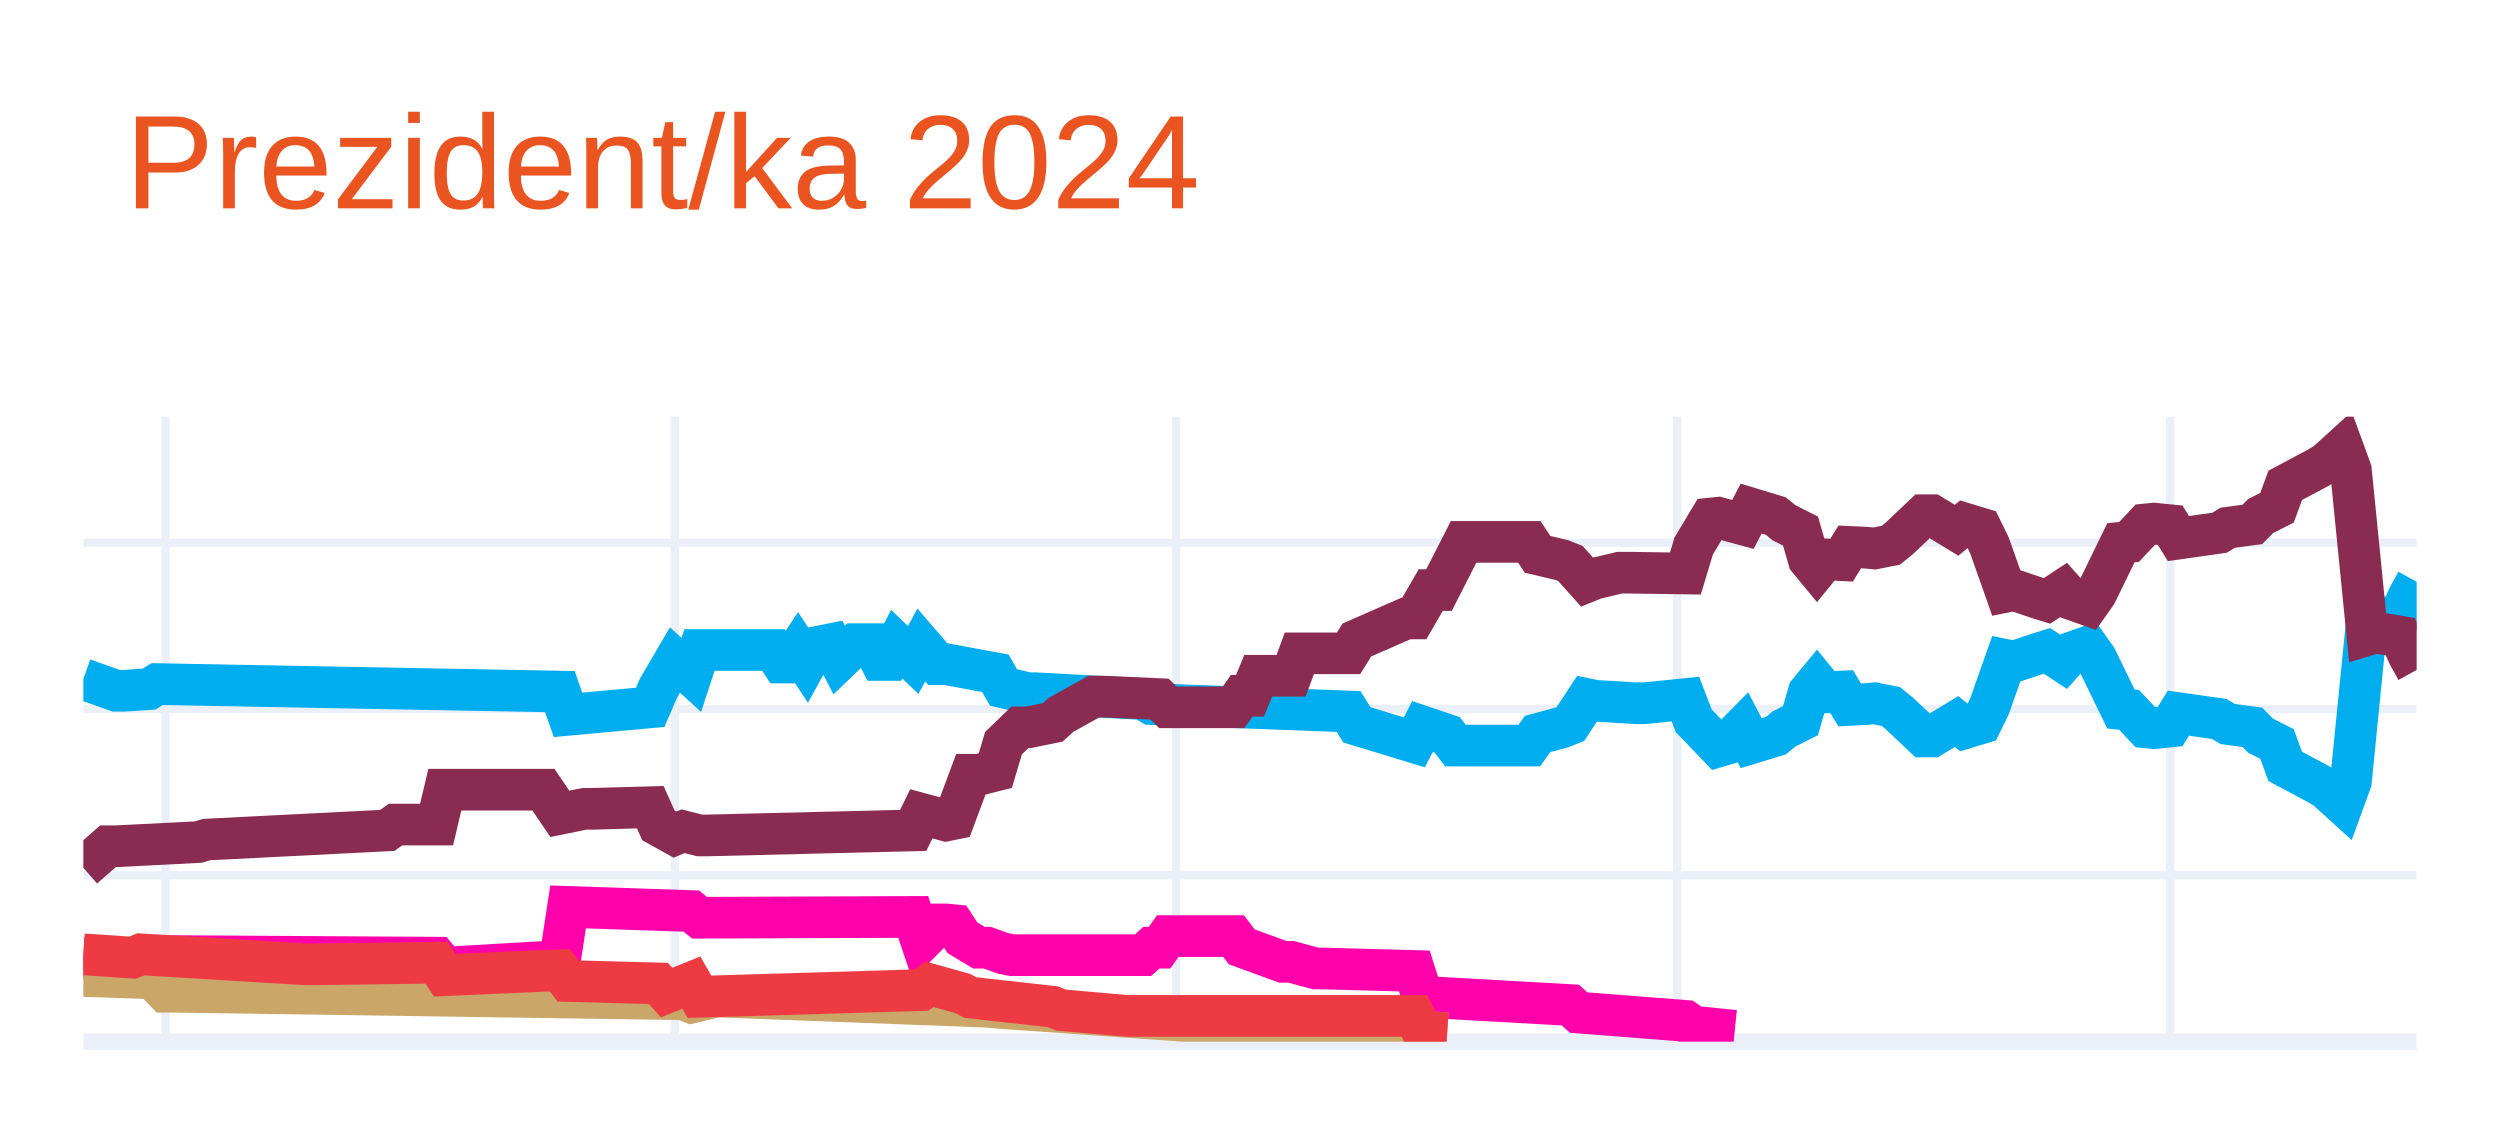
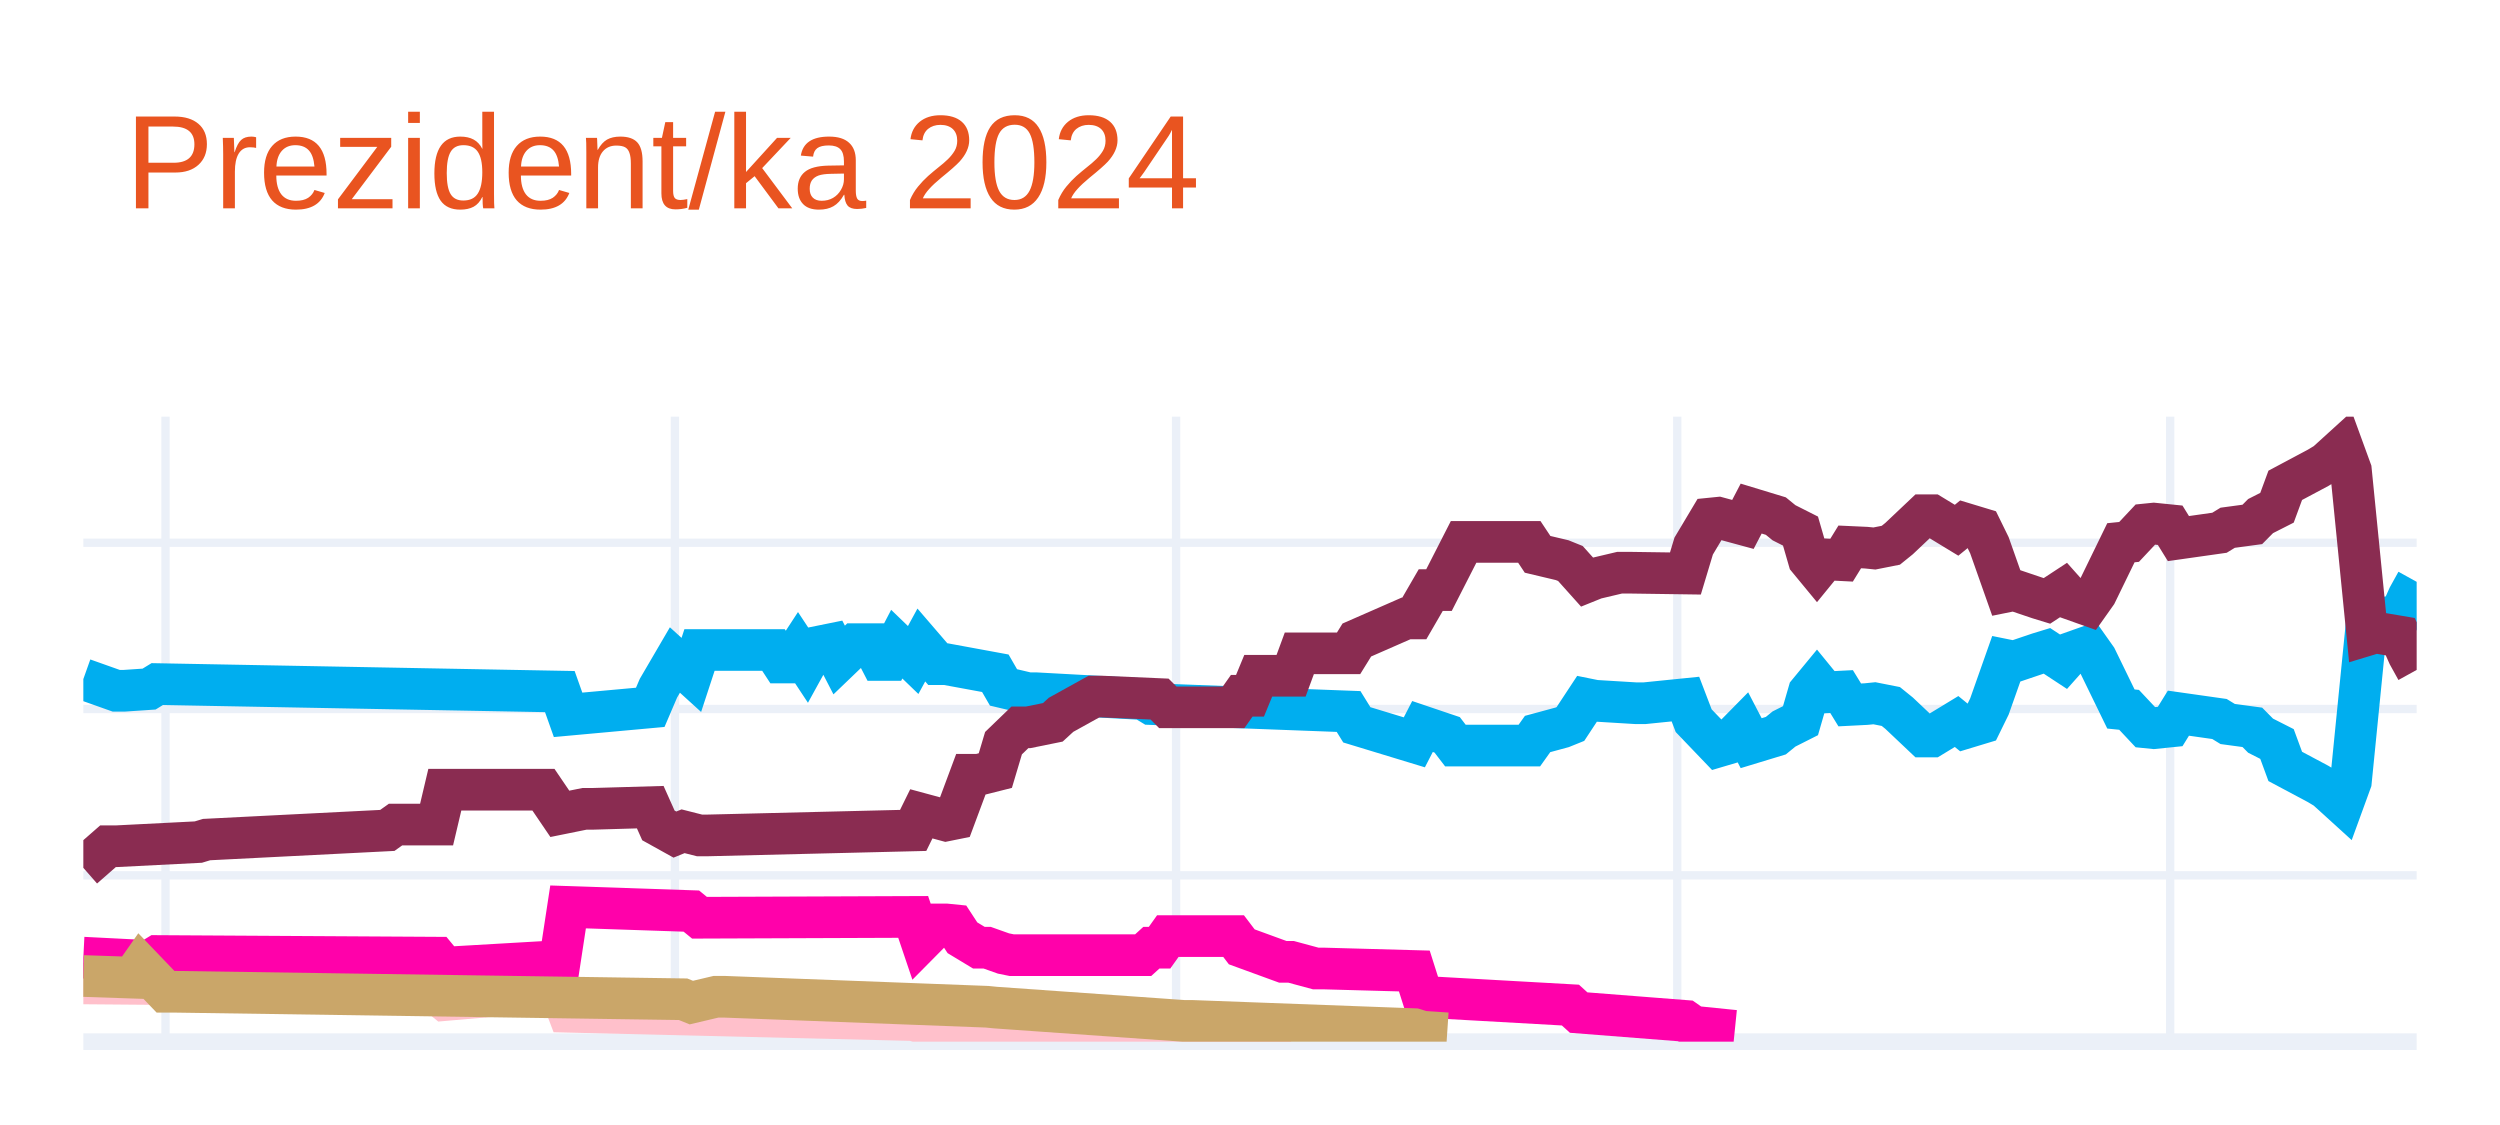
<svg xmlns="http://www.w3.org/2000/svg" class="main-svg" width="300" height="135" style="" viewBox="0 0 300 135">
  <rect x="0" y="0" width="300" height="135" style="fill: rgb(255, 255, 255); fill-opacity: 1;" />
-   <defs id="defs-ab55e7">
+   <defs id="defs-42c81b">
    <g class="clips">
-       <clipPath id="clipab55e7xyplot" class="plotclip">
+       <clipPath id="clip42c81bxyplot" class="plotclip">
        <rect width="280" height="75" />
      </clipPath>
-       <clipPath class="axesclip" id="clipab55e7x">
+       <clipPath class="axesclip" id="clip42c81bx">
        <rect x="10" y="0" width="280" height="135" />
      </clipPath>
-       <clipPath class="axesclip" id="clipab55e7y">
+       <clipPath class="axesclip" id="clip42c81by">
        <rect x="0" y="50" width="300" height="75" />
      </clipPath>
-       <clipPath class="axesclip" id="clipab55e7xy">
+       <clipPath class="axesclip" id="clip42c81bxy">
        <rect x="10" y="50" width="280" height="75" />
      </clipPath>
    </g>
    <g class="gradients" />
    <g class="patterns" />
  </defs>
  <g class="bglayer" />
  <g class="layer-below">
    <g class="imagelayer" />
    <g class="shapelayer" />
  </g>
  <g class="cartesianlayer">
    <g class="subplot xy">
      <g class="layer-subplot">
        <g class="shapelayer" />
        <g class="imagelayer" />
      </g>
      <g class="minor-gridlayer">
        <g class="x" />
        <g class="y" />
      </g>
      <g class="gridlayer">
        <g class="x">
          <path class="xgrid crisp" transform="translate(19.86,0)" d="M0,50v75" style="stroke: rgb(235, 240, 248); stroke-opacity: 1; stroke-width: 1px;" />
          <path class="xgrid crisp" transform="translate(80.99,0)" d="M0,50v75" style="stroke: rgb(235, 240, 248); stroke-opacity: 1; stroke-width: 1px;" />
          <path class="xgrid crisp" transform="translate(141.13,0)" d="M0,50v75" style="stroke: rgb(235, 240, 248); stroke-opacity: 1; stroke-width: 1px;" />
          <path class="xgrid crisp" transform="translate(201.27,0)" d="M0,50v75" style="stroke: rgb(235, 240, 248); stroke-opacity: 1; stroke-width: 1px;" />
          <path class="xgrid crisp" transform="translate(260.42,0)" d="M0,50v75" style="stroke: rgb(235, 240, 248); stroke-opacity: 1; stroke-width: 1px;" />
        </g>
        <g class="y">
          <path class="ygrid crisp" transform="translate(0,105.04)" d="M10,0h280" style="stroke: rgb(235, 240, 248); stroke-opacity: 1; stroke-width: 1px;" />
          <path class="ygrid crisp" transform="translate(0,85.08)" d="M10,0h280" style="stroke: rgb(235, 240, 248); stroke-opacity: 1; stroke-width: 1px;" />
          <path class="ygrid crisp" transform="translate(0,65.13)" d="M10,0h280" style="stroke: rgb(235, 240, 248); stroke-opacity: 1; stroke-width: 1px;" />
        </g>
      </g>
      <g class="zerolinelayer">
        <path class="yzl zl crisp" transform="translate(0,125)" d="M10,0h280" style="stroke: rgb(235, 240, 248); stroke-opacity: 1; stroke-width: 2px;" />
      </g>
      <g class="layer-between">
        <g class="shapelayer" />
        <g class="imagelayer" />
      </g>
      <path class="xlines-below" />
      <path class="ylines-below" />
      <g class="overlines-below" />
      <g class="xaxislayer-below" />
      <g class="yaxislayer-below" />
      <g class="overaxes-below" />
      <g class="overplot">
-         <g class="xy" transform="translate(10,50)" clip-path="url(#clipab55e7xyplot)">
+         <g class="xy" transform="translate(10,50)" clip-path="url(#clip42c81bxyplot)">
          <g class="scatterlayer mlayer">
-             <g class="trace scatter trace5a375b" style="stroke-miterlimit: 2; opacity: 1;">
+             <g class="trace scatter traced9fbca" style="stroke-miterlimit: 2; opacity: 1;">
              <g class="fills" />
              <g class="errorbars" />
              <g class="lines">
                <path class="js-line" d="M0,31.49L3.94,32.89L4.93,32.89L7.89,32.69L8.87,32.09L57.18,32.99L58.17,35.78L68.03,34.88L69.01,32.59L70.99,29.2L71.97,30.09L72.96,30.99L73.94,28L82.82,28L83.8,29.5L84.79,29.5L85.77,28L86.76,29.5L87.75,27.7L89.72,27.3L90.7,29.2L92.68,27.3L93.66,27.3L94.65,27.3L95.63,29.2L96.62,29.2L97.61,27.3L99.58,29.2L100.56,27.4L102.54,29.7L103.52,29.7L109.44,30.79L110.42,32.49L113.38,33.19L114.37,33.19L127.18,33.89L128.17,34.49L151.83,35.38L152.82,36.98L159.72,39.08L160.7,37.18L163.66,38.18L164.65,39.47L173.52,39.47L174.51,38.08L177.46,37.28L178.45,36.88L180.42,33.89L181.41,34.09L186.34,34.39L187.32,34.39L192.25,33.89L193.24,36.48L196.2,39.57L197.18,39.28L199.15,37.28L200.14,39.18L203.1,38.28L204.08,37.48L206.06,36.48L207.04,33.09L208.03,31.89L209.01,33.09L210.99,32.99L211.97,34.59L213.94,34.49L214.93,34.39L216.9,34.78L217.89,35.58L220.85,38.38L221.83,38.38L224.79,36.58L225.77,37.38L227.75,36.78L228.73,34.78L230.7,29.2L231.69,29.4L234.65,28.4L235.63,28.1L237.61,29.4L238.59,28.3L240.56,27.6L241.55,29L244.51,35.08L245.49,35.18L247.46,37.28L248.45,37.38L250.42,37.18L251.41,35.58L256.34,36.28L257.32,36.88L260.28,37.28L261.27,38.28L263.24,39.28L264.23,41.97L268.17,44.07L269.15,44.66L271.13,46.46L272.11,43.77L274.08,24.01L275.07,24.31L278.03,23.81L279.01,21.61L280,19.82" style="vector-effect: none; fill: none; stroke: rgb(0, 174, 239); stroke-opacity: 1; stroke-width: 5px; opacity: 1;" />
              </g>
              <g class="points" />
              <g class="text" />
            </g>
-             <g class="trace scatter trace3c0ff3" style="stroke-miterlimit: 2; opacity: 1;">
+             <g class="trace scatter trace45a493" style="stroke-miterlimit: 2; opacity: 1;">
              <g class="fills" />
              <g class="errorbars" />
              <g class="lines">
                <path class="js-line" d="M0,54.14L2.96,51.55L3.94,51.55L13.8,51.05L14.79,50.75L36.48,49.65L37.46,48.95L42.39,48.95L43.38,44.76L55.21,44.76L57.18,47.66L60.14,47.06L61.13,47.06L68.03,46.86L69.01,49.05L70.99,50.15L71.97,49.75L73.94,50.25L74.93,50.25L99.58,49.65L100.56,47.66L103.52,48.46L104.51,48.26L106.48,42.97L107.46,42.97L109.44,42.47L110.42,39.18L112.39,37.28L113.38,37.28L116.34,36.68L117.32,35.78L121.27,33.59L122.25,33.59L129.15,33.89L130.14,34.88L138.03,34.88L139.01,33.49L140,33.49L140.99,31.09L144.93,31.09L145.92,28.4L151.83,28.4L152.82,26.8L158.73,24.21L159.72,24.21L161.69,20.81L162.68,20.81L165.63,15.03L166.62,15.03L173.52,15.03L174.51,16.52L177.46,17.22L178.45,17.62L180.42,19.82L181.41,19.42L184.37,18.72L185.35,18.72L192.25,18.82L193.24,15.53L195.21,12.23L196.2,12.13L199.15,12.93L200.14,11.03L203.1,11.93L204.08,12.73L206.06,13.73L207.04,17.12L208.03,18.32L209.01,17.12L210.99,17.22L211.97,15.63L213.94,15.72L214.93,15.82L216.9,15.43L217.89,14.63L220.85,11.83L221.83,11.83L224.79,13.63L225.77,12.83L227.75,13.43L228.73,15.43L230.7,21.01L231.69,20.81L234.65,21.81L235.63,22.11L237.61,20.81L238.59,21.91L240.56,22.61L241.55,21.21L244.51,15.13L245.49,15.03L247.46,12.93L248.45,12.83L250.42,13.03L251.41,14.63L256.34,13.93L257.32,13.33L260.28,12.93L261.27,11.93L263.24,10.93L264.23,8.24L268.17,6.14L269.15,5.55L271.13,3.75L272.11,6.44L274.08,26.2L275.07,25.9L278.03,26.4L279.01,28.6L280,30.39" style="vector-effect: none; fill: none; stroke: rgb(138, 44, 81); stroke-opacity: 1; stroke-width: 5px; opacity: 1;" />
              </g>
              <g class="points" />
              <g class="text" />
            </g>
-             <g class="trace scatter tracebc21ad" style="stroke-miterlimit: 2; opacity: 1;">
+             <g class="trace scatter traceb04287" style="stroke-miterlimit: 2; opacity: 1;">
+               <g class="fills" />
+               <g class="errorbars" />
+               <g class="lines">
+                 <path class="js-line" d="M0,68.01L11.83,68.11L12.82,68.11L42.39,69.21L43.38,70.01L57.18,68.81L58.17,71.41L99.58,72.41L100.56,72.7L107.46,72.61L108.45,72.61L130.14,73.7L132.11,73.7L144.93,73.7" style="vector-effect: none; fill: none; stroke: rgb(255, 192, 203); stroke-opacity: 1; stroke-width: 5px; opacity: 1;" />
+               </g>
+               <g class="points" />
+               <g class="text" />
+             </g>
+             <g class="trace scatter trace631aab" style="stroke-miterlimit: 2; opacity: 1;">
              <g class="fills" />
              <g class="errorbars" />
              <g class="lines">
                <path class="js-line" d="M0,64.92L7.89,65.32L8.87,64.72L42.39,64.92L43.38,66.12L57.18,65.32L58.17,58.83L72.96,59.33L73.94,60.13L99.58,60.03L100.56,62.93L102.54,60.93L103.52,60.93L104.51,61.03L105.49,62.53L107.46,63.72L108.45,63.72L110.42,64.42L111.41,64.62L127.18,64.62L128.17,63.72L129.15,63.72L130.14,62.33L138.03,62.33L139.01,63.62L143.94,65.42L144.93,65.42L147.89,66.22L148.87,66.22L159.72,66.52L160.7,69.61L178.45,70.61L179.44,71.51L192.25,72.51L193.24,73.2L198.17,73.7" style="vector-effect: none; fill: none; stroke: rgb(255, 1, 170); stroke-opacity: 1; stroke-width: 5px; opacity: 1;" />
              </g>
              <g class="points" />
              <g class="text" />
            </g>
-             <g class="trace scatter tracea2a7aa" style="stroke-miterlimit: 2; opacity: 1;">
+             <g class="trace scatter trace62ed19" style="stroke-miterlimit: 2; opacity: 1;">
              <g class="fills" />
              <g class="errorbars" />
              <g class="lines">
                <path class="js-line" d="M0,67.12L5.92,67.32L6.9,65.92L9.86,69.01L10.85,69.01L71.97,69.91L72.96,70.31L75.92,69.61L76.9,69.61L108.45,70.81L109.44,70.91L132.11,72.51L133.1,72.51L159.72,73.5L160.7,73.8L163.66,74" style="vector-effect: none; fill: none; stroke: rgb(202, 166, 105); stroke-opacity: 1; stroke-width: 5px; opacity: 1;" />
-               </g>
-               <g class="points" />
-               <g class="text" />
-             </g>
-             <g class="trace scatter trace6b4ff2" style="stroke-miterlimit: 2; opacity: 1;">
-               <g class="fills" />
-               <g class="errorbars" />
-               <g class="lines">
-                 <path class="js-line" d="M0,64.52L5.92,64.92L6.9,64.52L26.62,65.72L27.61,65.72L42.39,65.52L43.38,67.02L57.18,66.42L58.17,67.72L69.01,68.01L70,69.11L72.96,67.91L73.94,69.61L100.56,68.81L101.55,68.11L105.49,69.21L106.48,69.71L116.34,70.81L117.32,71.21L125.21,71.91L126.2,71.91L159.72,71.91L160.7,73.8L163.66,74" style="vector-effect: none; fill: none; stroke: rgb(238, 58, 67); stroke-opacity: 1; stroke-width: 5px; opacity: 1;" />
              </g>
              <g class="points" />
              <g class="text" />
            </g>
          </g>
        </g>
      </g>
      <path class="xlines-above crisp" d="M0,0" style="fill: none;" />
      <path class="ylines-above crisp" d="M0,0" style="fill: none;" />
      <g class="overlines-above" />
      <g class="xaxislayer-above" />
      <g class="yaxislayer-above" />
      <g class="overaxes-above" />
    </g>
  </g>
  <g class="polarlayer" />
  <g class="smithlayer" />
  <g class="ternarylayer" />
  <g class="geolayer" />
  <g class="funnelarealayer" />
  <g class="pielayer" />
  <g class="iciclelayer" />
  <g class="treemaplayer" />
  <g class="sunburstlayer" />
  <g class="glimages" />
-   <defs id="topdefs-ab55e7">
+   <defs id="topdefs-42c81b">
    <g class="clips" />
  </defs>
  <g class="layer-above">
    <g class="imagelayer" />
    <g class="shapelayer" />
  </g>
  <g class="infolayer">
    <g class="g-gtitle">
      <text class="gtitle" x="15" y="25" text-anchor="start" dy="0em" style="opacity: 1; font-family: Ubuntu, verdana, arial, sans-serif; font-size: 16px; fill: rgb(233, 84, 32); fill-opacity: 1; white-space: pre;">Prezident/ka 2024</text>
    </g>
    <g class="g-xtitle" />
    <g class="g-ytitle" />
  </g>
</svg>
